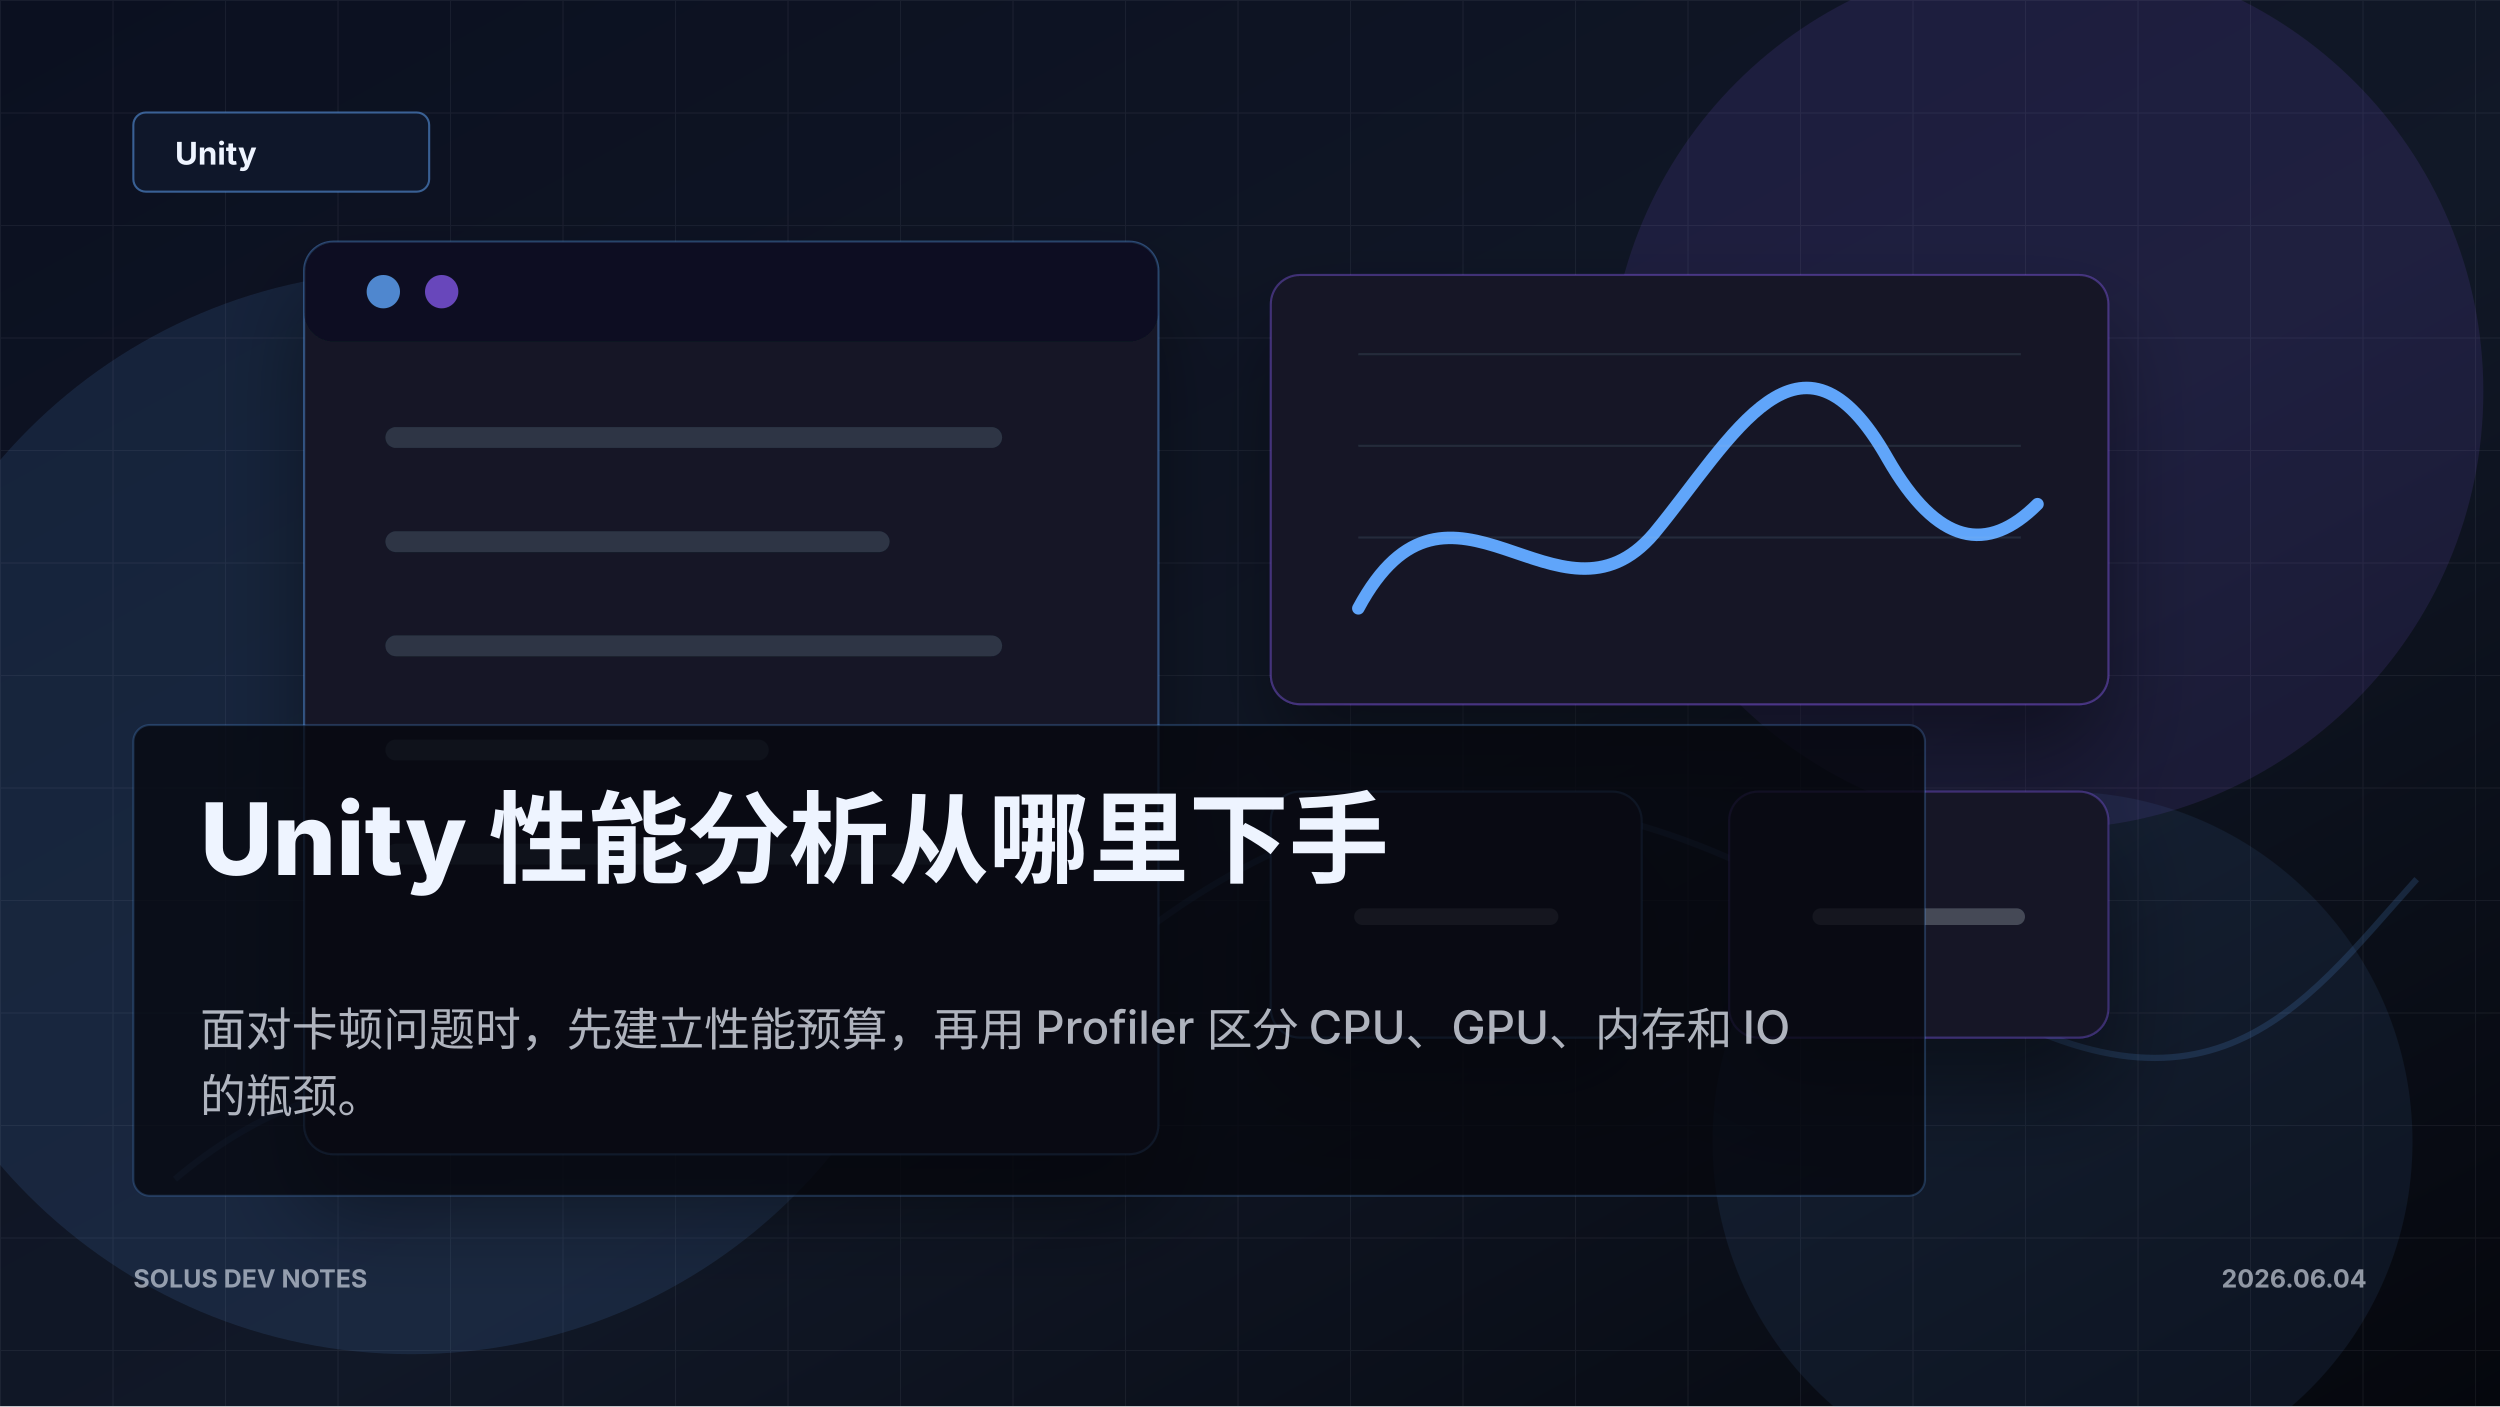
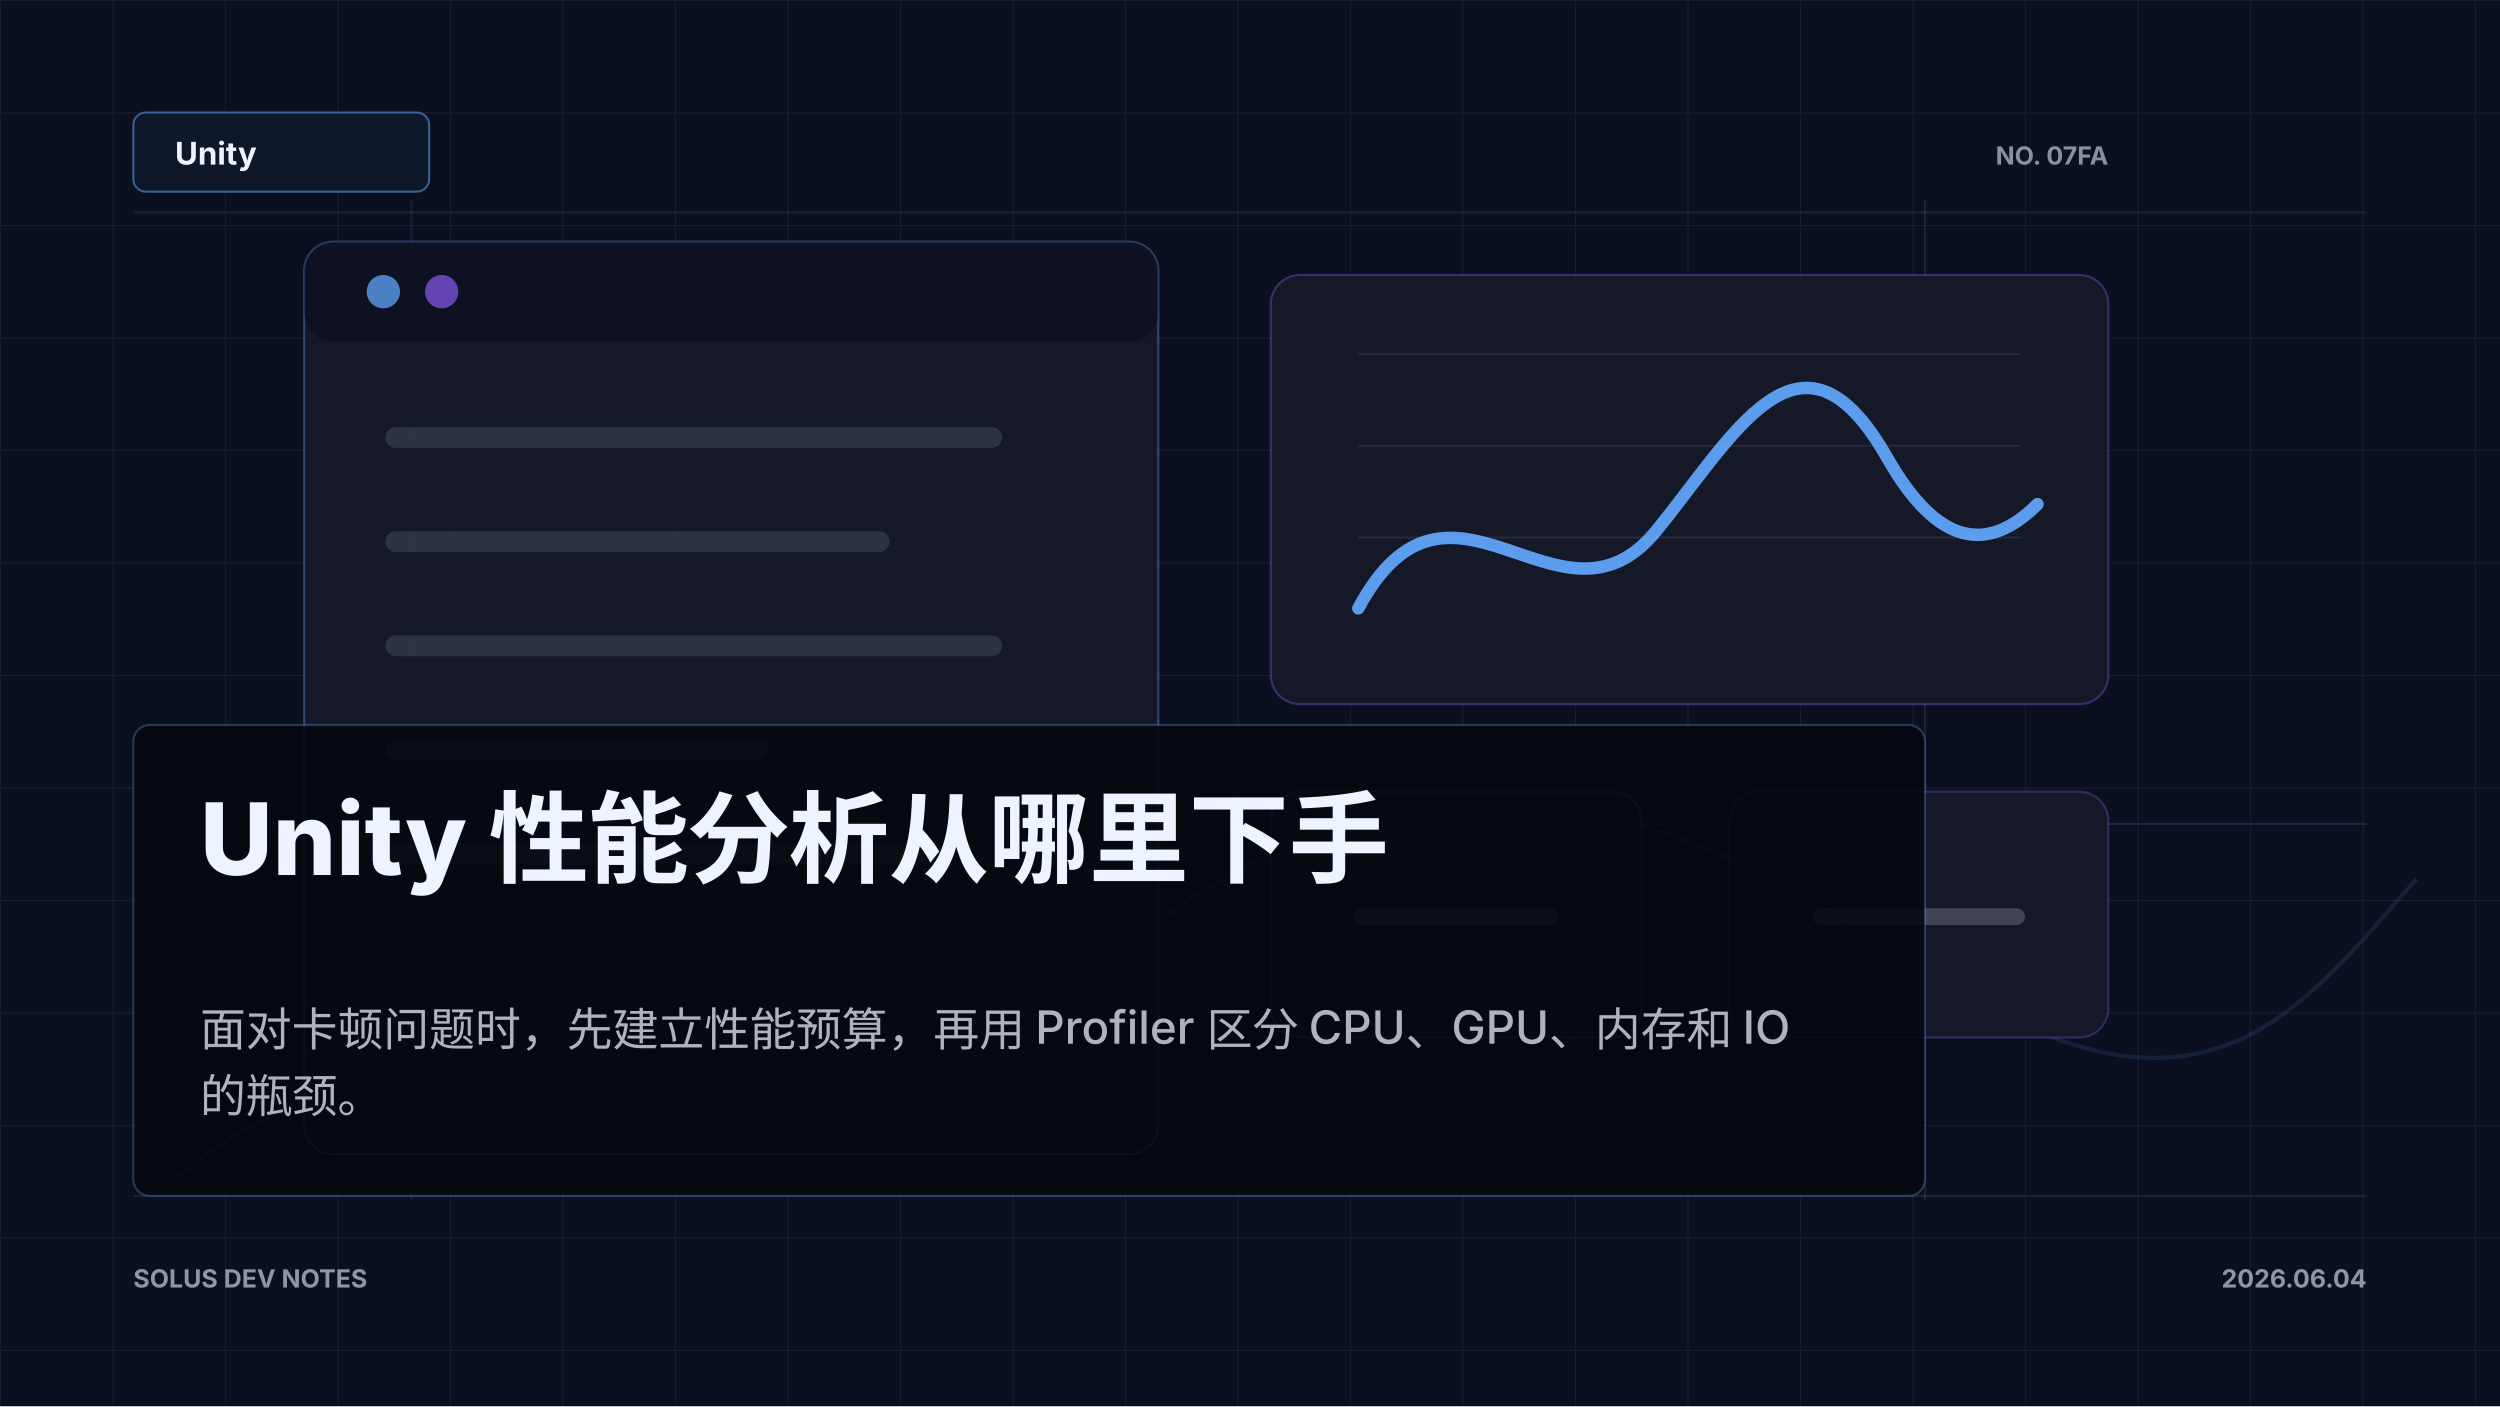
<svg xmlns="http://www.w3.org/2000/svg" viewBox="0 0 1200 675" role="img" aria-label="Unity 性能分析从哪里下手">
  <defs>
-     <linearGradient id="bg" x1="0" y1="0" x2="1" y2="1">
-       <stop offset="0" stop-color="#0b1020" />
-       <stop offset=".56" stop-color="#111827" />
-       <stop offset="1" stop-color="#05070d" />
-     </linearGradient>
-     <radialGradient id="sphere" cx=".34" cy=".25" r=".74">
-       <stop offset="0" stop-color="#eef4ff" />
-       <stop offset=".38" stop-color="#60a5fa" />
-       <stop offset="1" stop-color="#8b5cf6" />
-     </radialGradient>
    <pattern id="grid" width="54" height="54" patternUnits="userSpaceOnUse">
      <path d="M54 0H0v54" fill="none" stroke="#eef4ff" stroke-opacity=".06" />
    </pattern>
-     <filter id="shadow" x="-40%" y="-40%" width="180%" height="180%">
-       <feDropShadow dx="0" dy="26" stdDeviation="22" flood-color="#000" flood-opacity=".42" />
-     </filter>
  </defs>
-   <rect width="1200" height="675" fill="url(#bg)" />
+   <rect width="1200" height="675" fill="#0b1020" />
  <rect width="1200" height="675" fill="url(#grid)" />
-   <circle cx="197.5" cy="390" r="260" fill="#60a5fa" opacity=".12" />
-   <circle cx="982" cy="188" r="210" fill="#8b5cf6" opacity=".12" />
-   <circle cx="990" cy="548" r="168" fill="#60a5fa" opacity=".08" />
-   <path d="M84 566C236 438 354 628 506 484s280-112 416-20 182 20 238-42" fill="none" stroke="#60a5fa" stroke-opacity=".16" stroke-width="3" />
-   <g filter="url(#shadow)">
+   <path d="M64 102H1136M64 574H1136" stroke="#eef4ff" stroke-opacity=".08" />
+   <path d="M924 96v480" stroke="#eef4ff" stroke-opacity=".08" />
+   <path d="M64 395.5H1136" stroke="#60a5fa" stroke-opacity=".16" />
+   <path d="M197.5 96v480" stroke="#8b5cf6" stroke-opacity=".13" />
+   <path d="M84 566C236 438 354 628 506 484s280-112 416-20 182 20 238-42" fill="none" stroke="#60a5fa" stroke-opacity=".12" stroke-width="2" />
+   <g opacity=".94">
    <rect x="146" y="116" width="410" height="438" rx="14" fill="#151827" stroke="#60a5fa" stroke-opacity=".38" />
    <rect x="146" y="116" width="410" height="48" rx="14" fill="#020617" opacity=".38" />
    <circle cx="184" cy="140" r="8" fill="#60a5fa" opacity=".8" />
    <circle cx="212" cy="140" r="8" fill="#8b5cf6" opacity=".72" />
    <path d="M190 210h286M190 260h232M190 310h286M190 360h174M190 410h262" stroke="#9fb7d1" stroke-opacity=".18" stroke-width="10" stroke-linecap="round" />
    <rect x="610" y="132" width="402" height="206" rx="14" fill="#151827" stroke="#8b5cf6" stroke-opacity=".38" />
    <path d="M652 292c44-82 96 18 142-36 38-46 70-110 112-36 24 42 48 46 72 22" fill="none" stroke="#60a5fa" stroke-width="6" stroke-linecap="round" />
    <path d="M652 258h318M652 214h318M652 170h318" stroke="#9fb7d1" stroke-opacity=".12" />
    <rect x="610" y="380" width="178" height="118" rx="14" fill="#151827" stroke="#60a5fa" stroke-opacity=".32" />
    <rect x="830" y="380" width="182" height="118" rx="14" fill="#151827" stroke="#8b5cf6" stroke-opacity=".32" />
    <path d="M654 440h90M874 440h94" stroke="#eef4ff" stroke-opacity=".22" stroke-width="8" stroke-linecap="round" />
  </g>
  <g>
-     <rect x="64" y="348" width="860" height="226" rx="8" fill="#05070d" opacity=".76" stroke="#60a5fa" stroke-opacity=".3" />
+     <rect x="64" y="348" width="860" height="226" rx="8" fill="#05070d" opacity=".86" stroke="#60a5fa" stroke-opacity=".34" />
    <text fill="#eef4ff" font-size="48" font-weight="800" font-family="Inter, Microsoft YaHei, Arial" letter-spacing="0">
      <tspan x="96" y="420">Unity 性能分析从哪里下手</tspan>
    </text>
    <text fill="#eef4ff" font-size="22" font-weight="500" opacity=".72" font-family="Inter, Microsoft YaHei, Arial" letter-spacing="0">
      <tspan x="96" y="502">面对卡顿问题时，先建立性能预算，再用 Profiler 区分 CPU、GPU、内存和 IO</tspan>
      <tspan x="96" y="534">的瓶颈。</tspan>
    </text>
  </g>
  <g>
    <rect x="64" y="54" width="142" height="38" rx="6" fill="#0f172a" stroke="#60a5fa" stroke-opacity=".52" />
    <text x="84" y="79" fill="#eef4ff" font-size="15" font-weight="700" font-family="Inter, Microsoft YaHei, Arial">Unity</text>
+     <text x="1012" y="79" text-anchor="end" fill="#eef4ff" font-size="12" font-weight="700" opacity=".56" font-family="Inter, Arial">NO. 07FA</text>
    <text x="64" y="618" fill="#eef4ff" font-size="12" font-weight="700" opacity=".58" font-family="Inter, Arial">SOLUS DEV NOTES</text>
    <text x="1136" y="618" text-anchor="end" fill="#eef4ff" font-size="12" font-weight="700" opacity=".58" font-family="Inter, Arial">2026.06.04</text>
  </g>
</svg>
